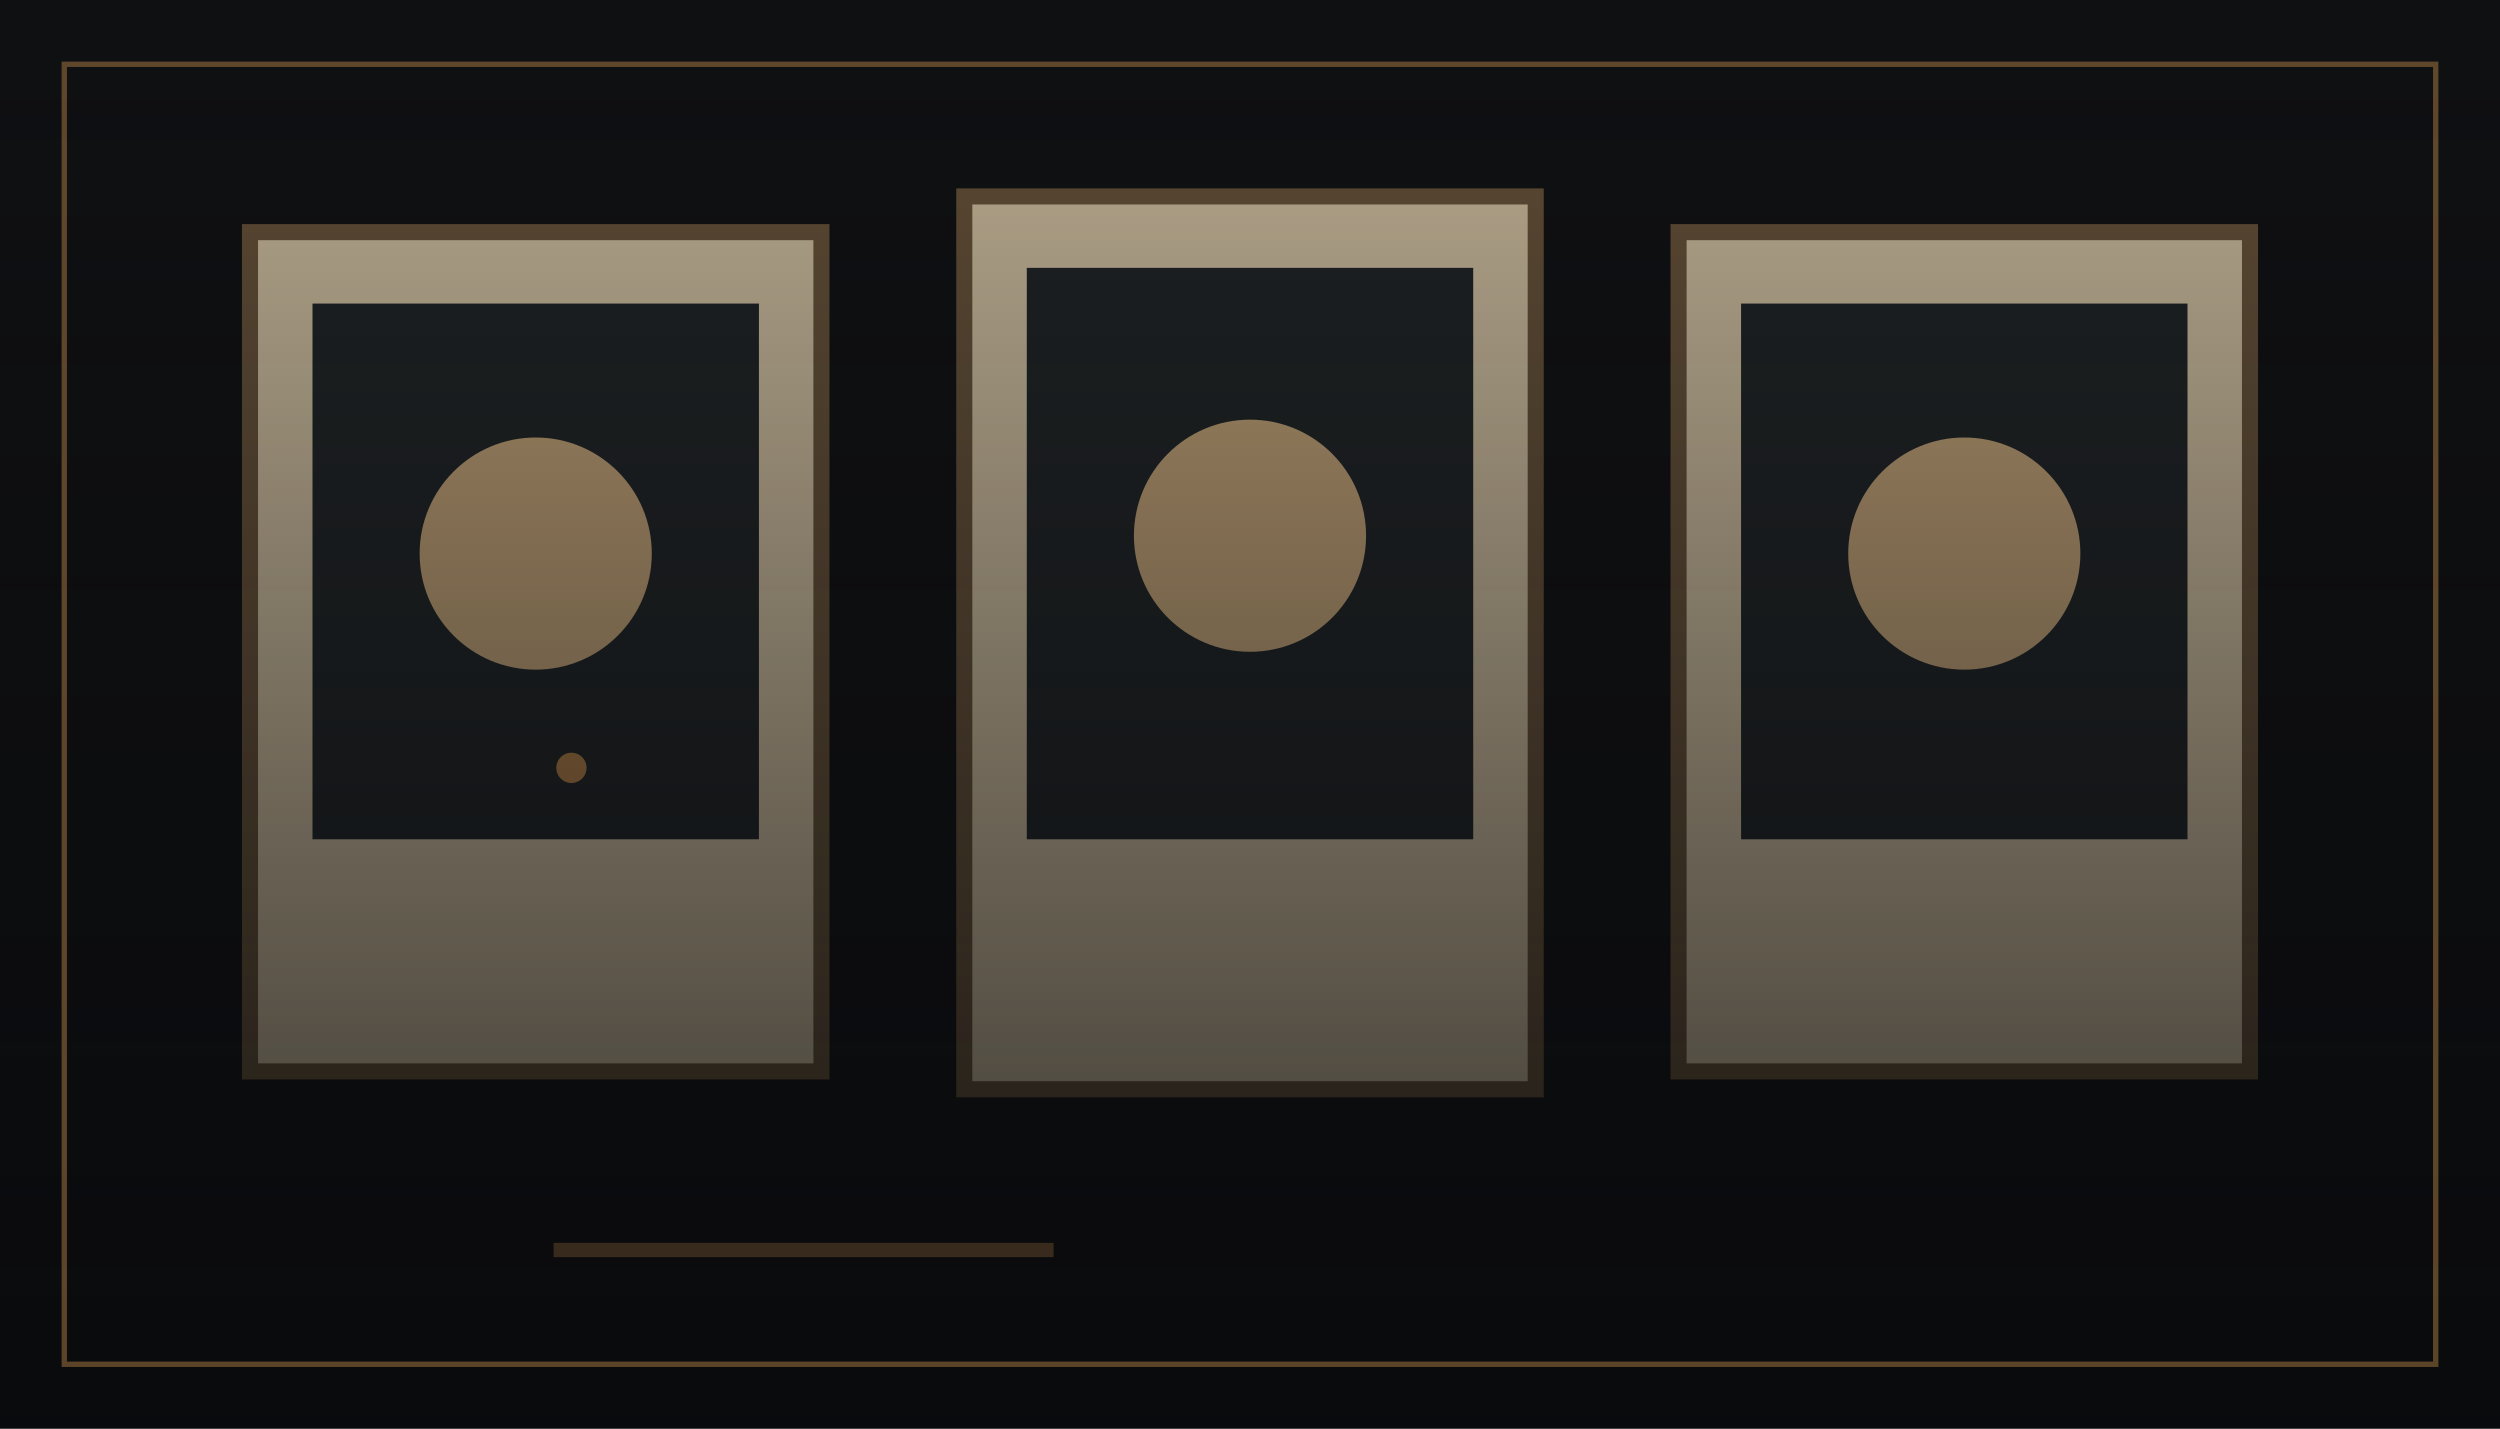
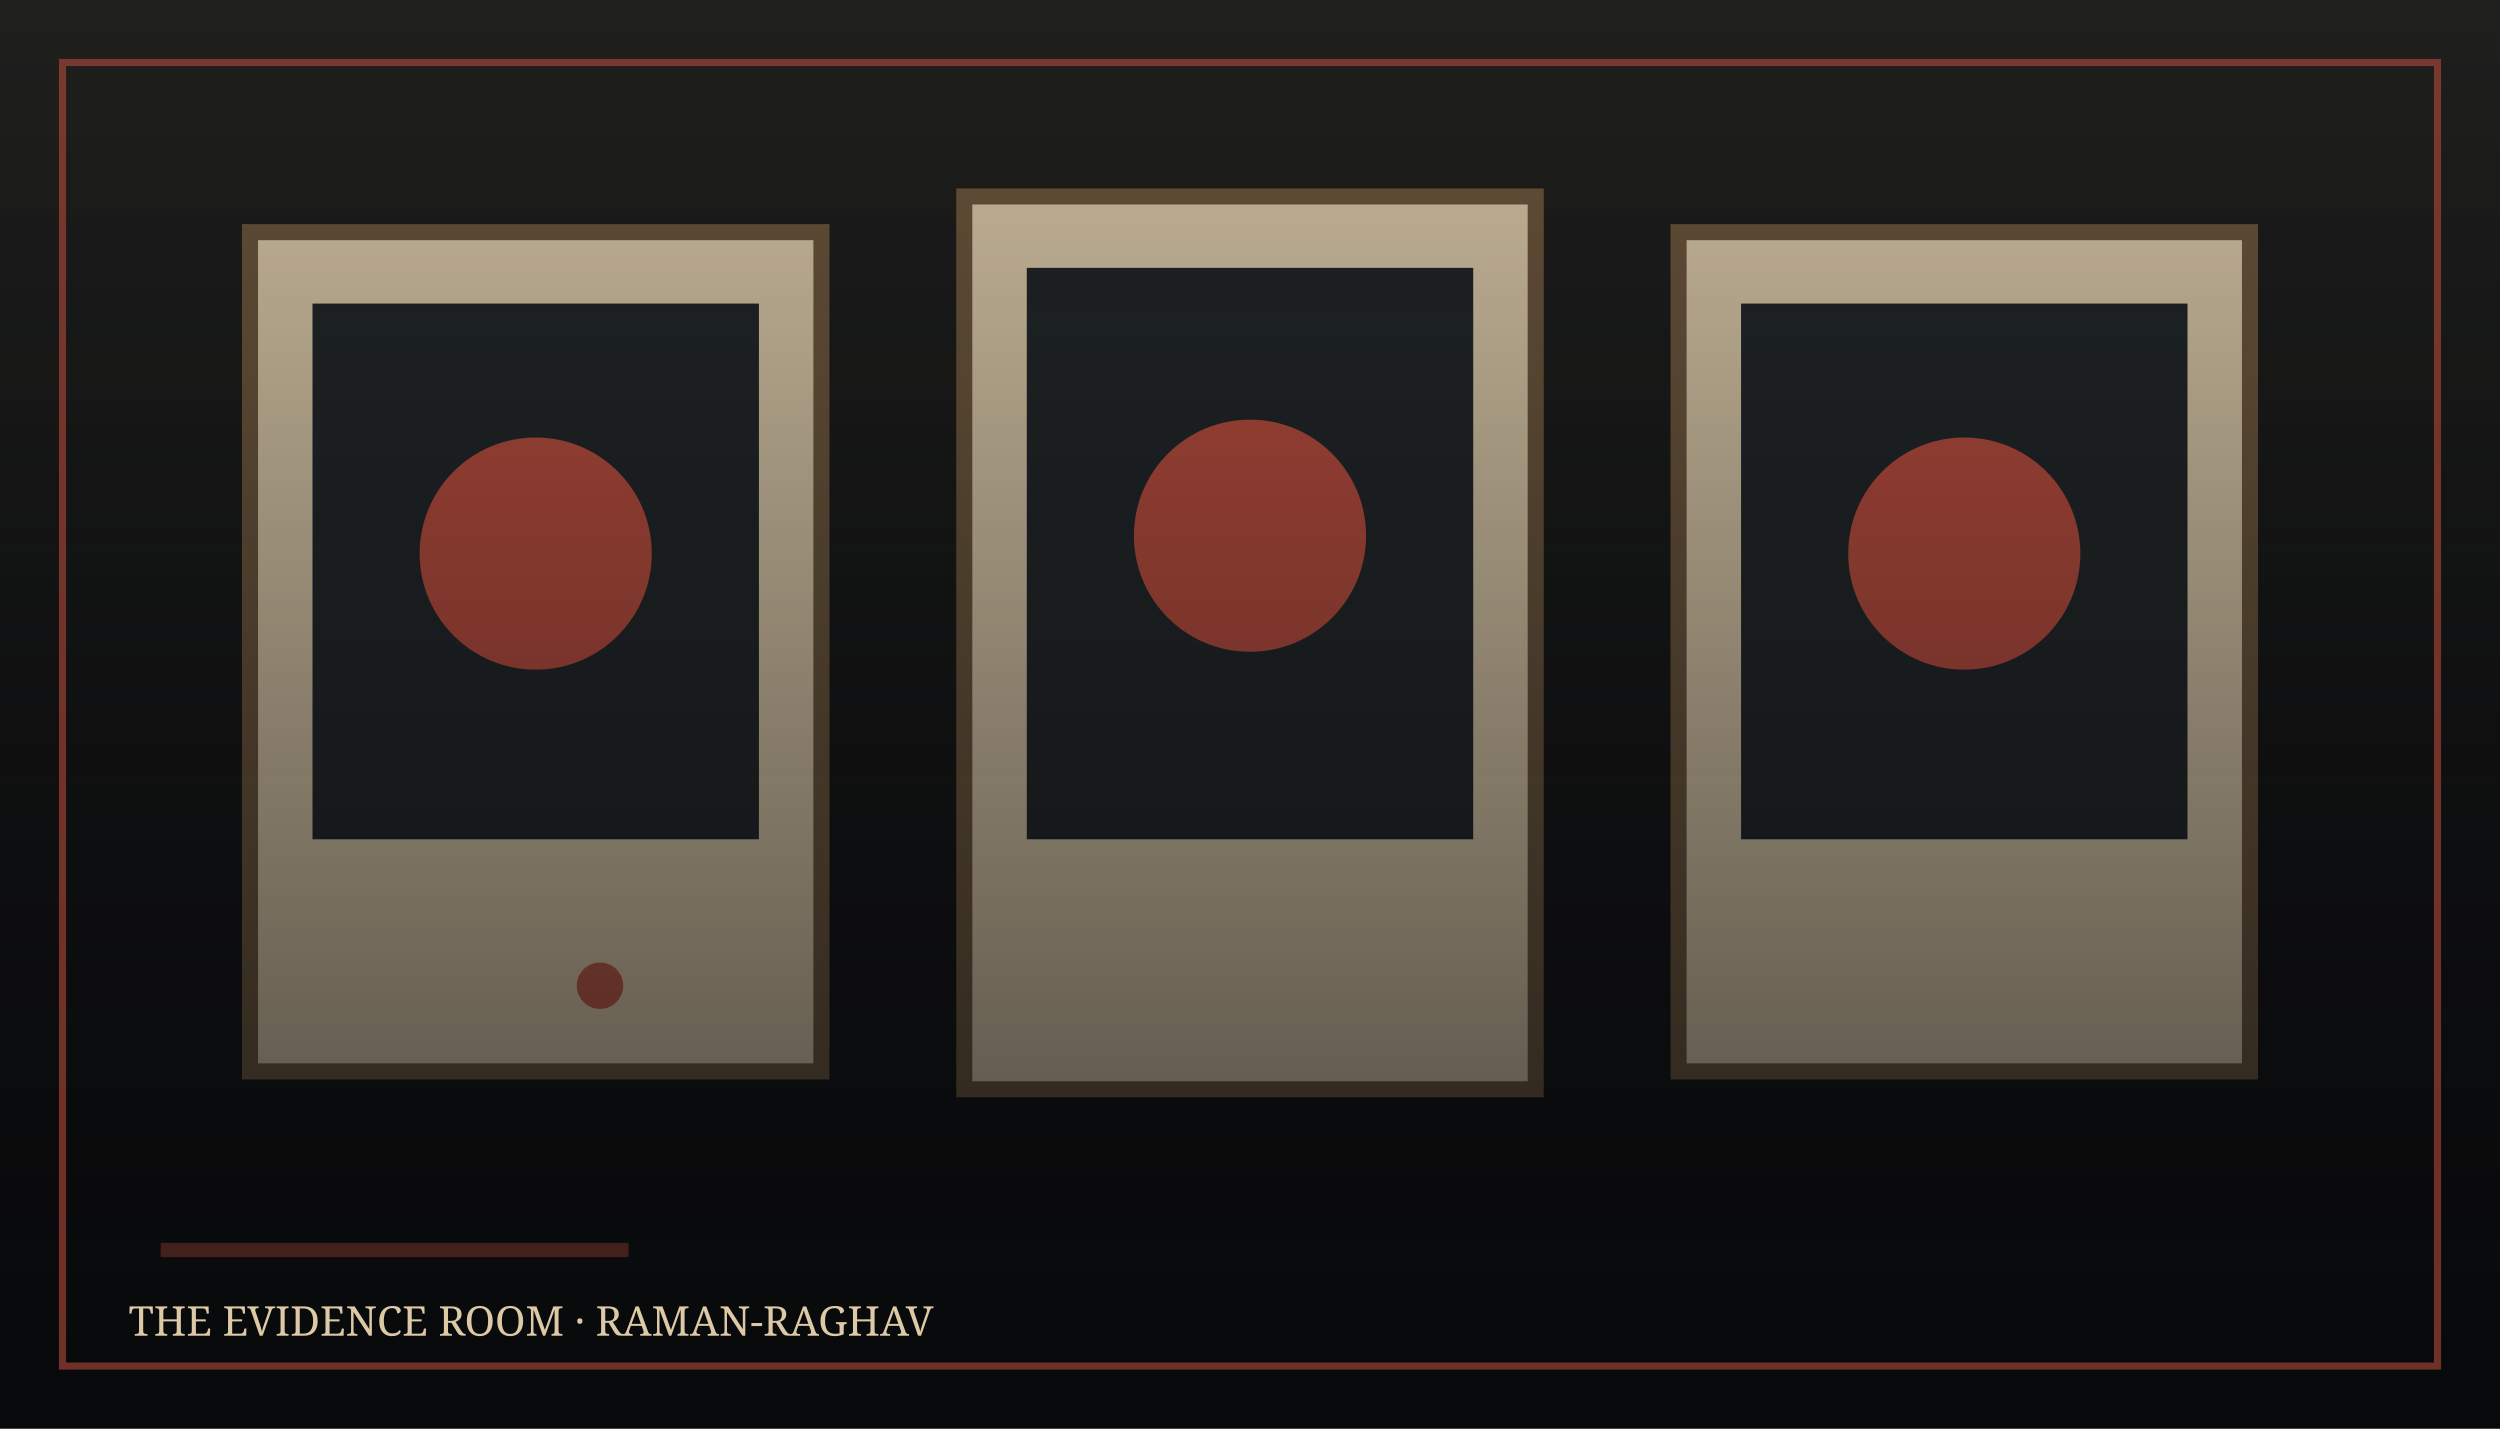
<svg xmlns="http://www.w3.org/2000/svg" viewBox="0 0 1400 800">
  <defs>
+     <linearGradient id="bg" x2="0" y2="1">
+       <stop stop-color="#20201e" />
+       <stop offset="1" stop-color="#08090b" />
+     </linearGradient>
    <linearGradient id="shade" x2="0" y2="1">
-       <stop stop-color="#08090b" stop-opacity=".1" />
-       <stop offset="1" stop-color="#08090b" stop-opacity=".8" />
+       <stop stop-color="#08090b" stop-opacity=".02" />
+       <stop offset="1" stop-color="#08090b" stop-opacity=".7" />
    </linearGradient>
  </defs>
-   <rect width="1400" height="800" fill="#101113" />
+   <rect width="1400" height="800" fill="url(#bg)" />
  <g fill="#d1c0a1" stroke="#675239" stroke-width="9">
    <rect x="140" y="130" width="320" height="470" />
    <rect x="540" y="110" width="320" height="500" />
    <rect x="940" y="130" width="320" height="470" />
  </g>
  <g fill="#202426">
    <rect x="175" y="170" width="250" height="300" />
    <rect x="575" y="150" width="250" height="320" />
    <rect x="975" y="170" width="250" height="300" />
  </g>
-   <g fill="#c5a579">
+   <g fill="#b44a3b">
    <circle cx="300" cy="310" r="65" />
    <circle cx="700" cy="300" r="65" />
    <circle cx="1100" cy="310" r="65" />
  </g>
-   <g opacity=".9" stroke="#c18a4b" fill="#c18a4b">
-     <path d="M310 700h280" stroke-width="8" />
-     <circle cx="320" cy="430" r="8" />
+   <g fill="#b44a3b" opacity=".9">
+     <circle cx="336" cy="552" r="13" />
+     <path d="M90 700h262" stroke="#b44a3b" stroke-width="8" />
  </g>
  <rect width="1400" height="800" fill="url(#shade)" />
-   <rect x="36" y="36" width="1328" height="728" fill="none" stroke="#c18a4b" stroke-opacity=".45" stroke-width="3" />
+   <rect x="35" y="35" width="1330" height="730" fill="none" stroke="#b44a3b" stroke-opacity=".6" stroke-width="4" />
+   <text x="72" y="748" fill="#ddc9a5" font-family="Georgia,serif" font-size="23">THE EVIDENCE ROOM · RAMAN-RAGHAV</text>
</svg>
